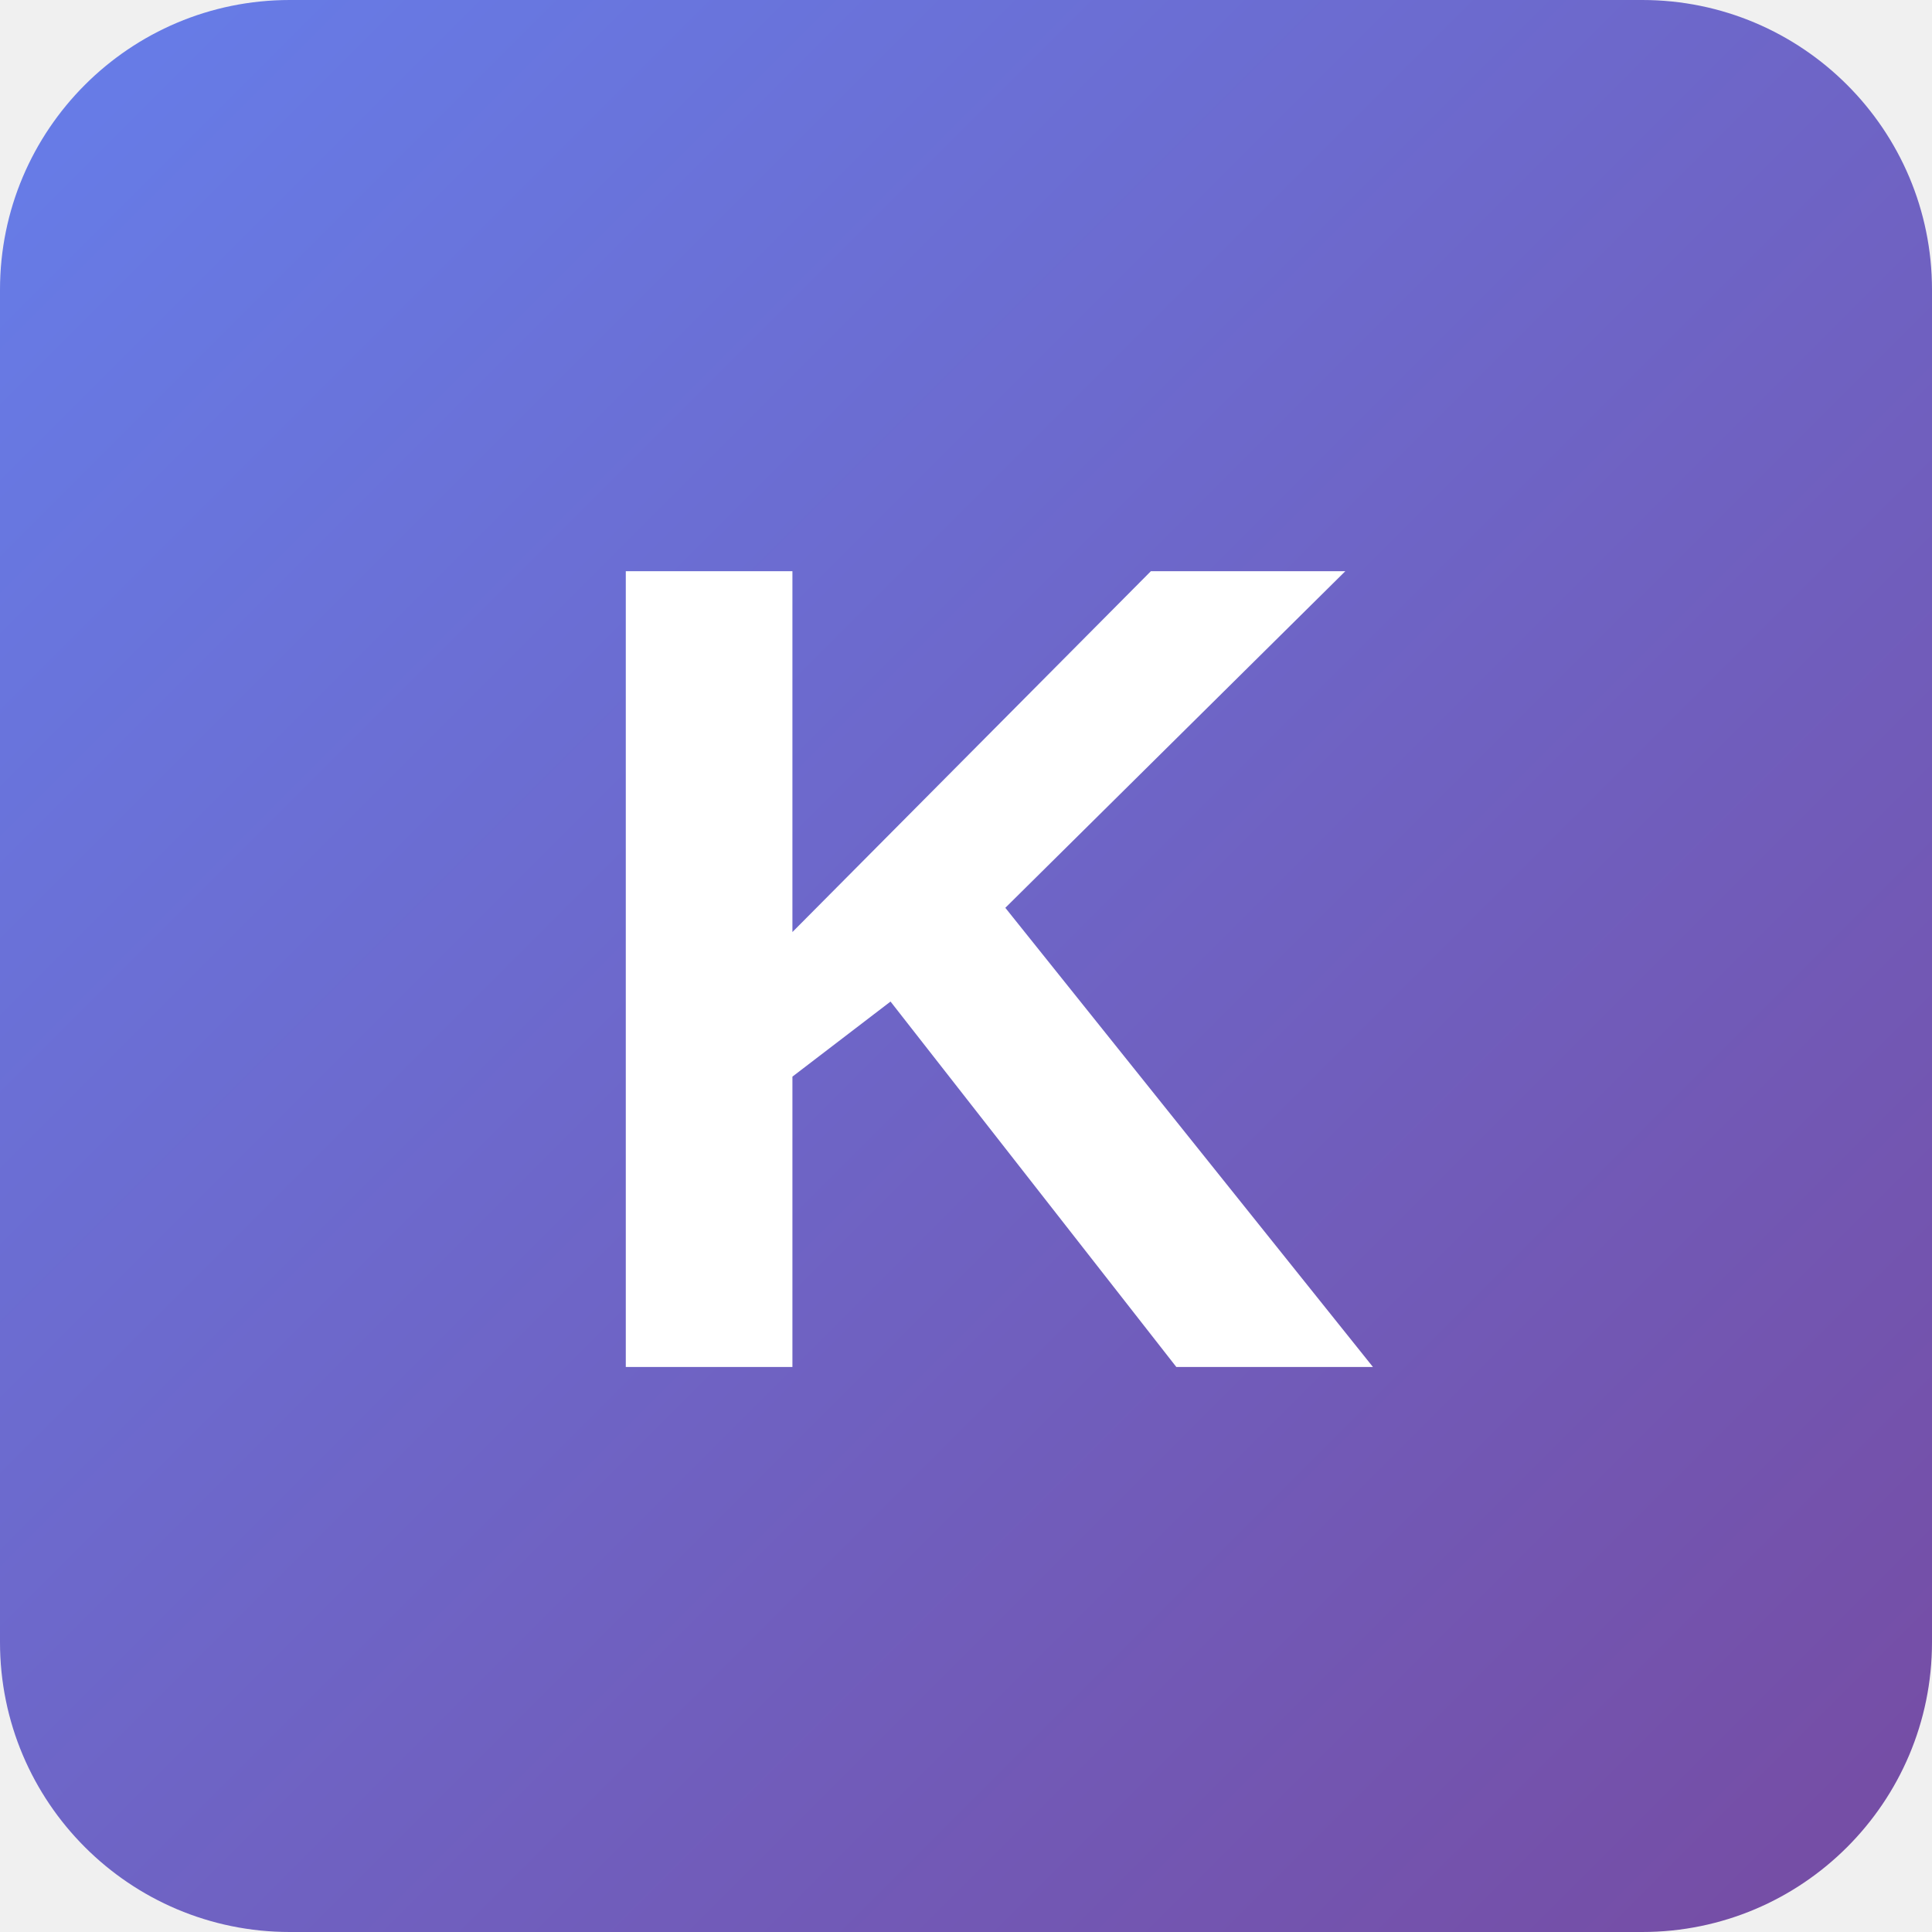
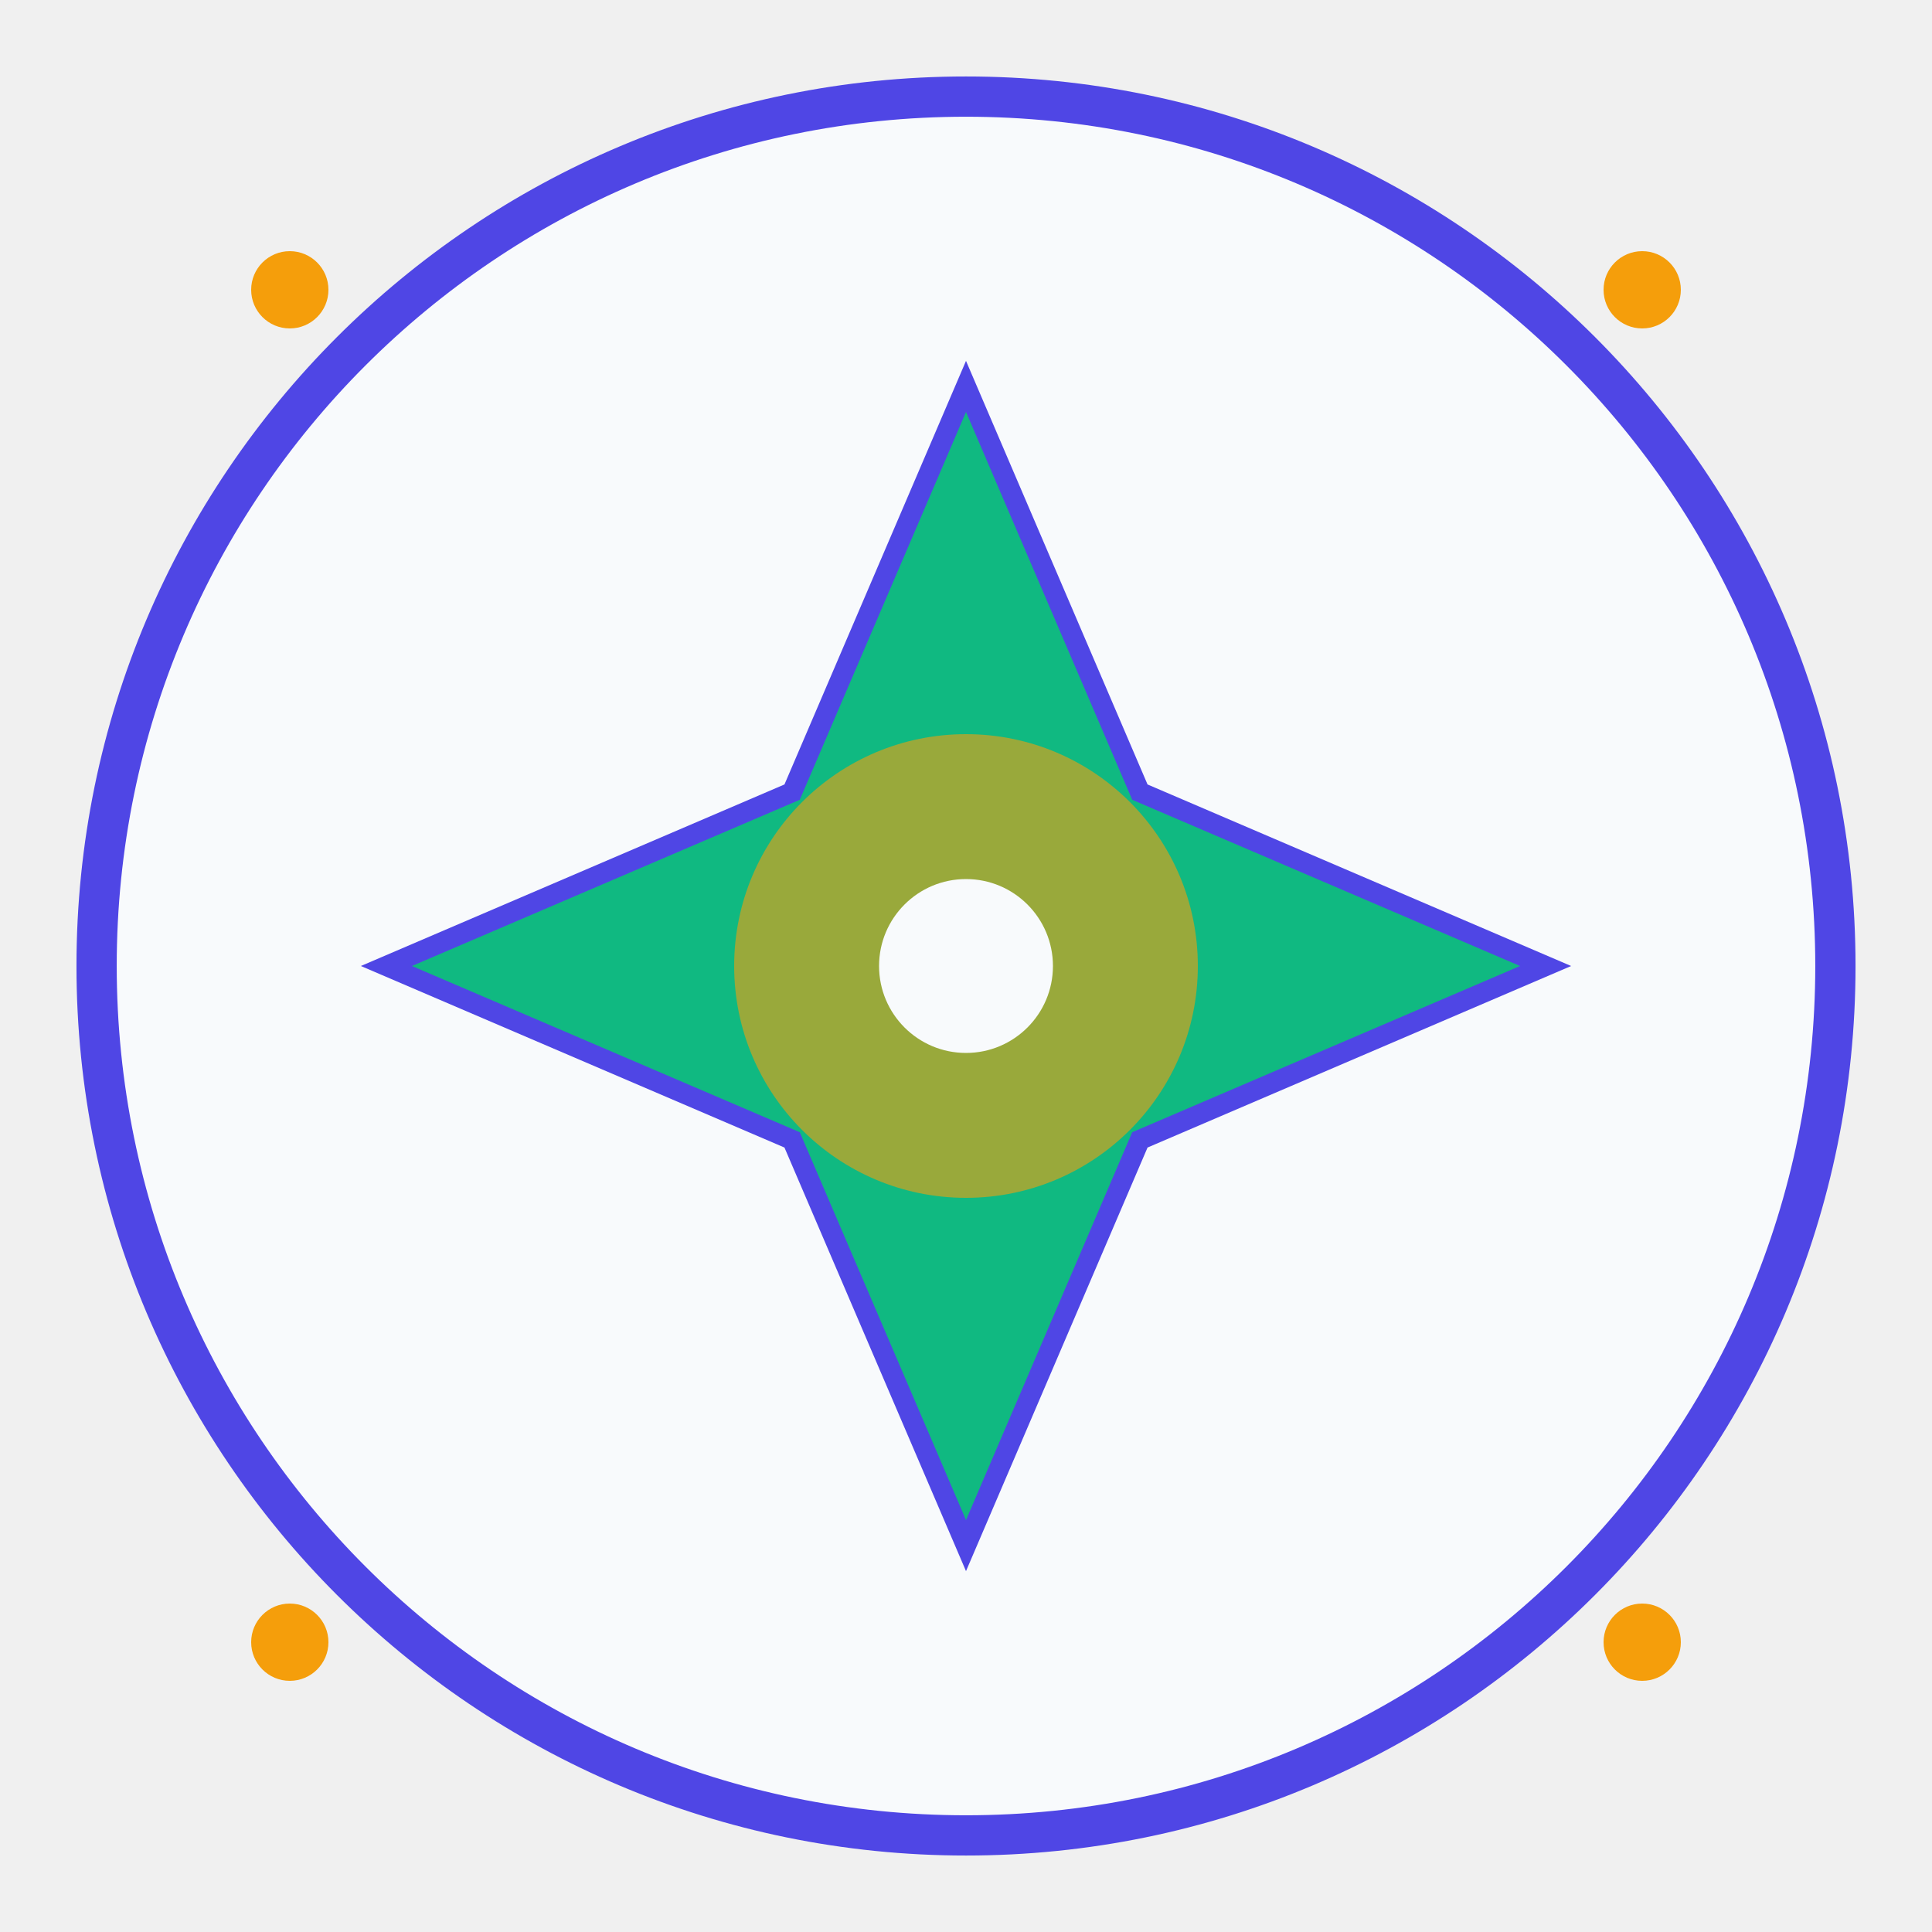
- <svg xmlns="http://www.w3.org/2000/svg" width="152" height="152">
-   <defs>
-     <linearGradient id="bg" x1="0%" y1="0%" x2="100%" y2="100%">
-       <stop offset="0%" style="stop-color:#667eea;stop-opacity:1" />
-       <stop offset="100%" style="stop-color:#764ba2;stop-opacity:1" />
-     </linearGradient>
-   </defs>
-   <rect width="152" height="152" rx="22.8" fill="url(#bg)" />
-   <text x="50%" y="50%" font-family="Arial, sans-serif" font-size="91" font-weight="bold" text-anchor="middle" dominant-baseline="central" fill="#ffffff">K</text>
+ <svg xmlns="http://www.w3.org/2000/svg" width="152" height="152" viewBox="0 0 152 152">
+   <circle cx="76" cy="76" r="68.4" fill="#F8FAFC" stroke="#4F46E5" stroke-width="3.167" />
+   <g transform="translate(76, 76)">
+     <path d="M 0,-45.6 L 13.68,-13.68 L 45.6,0 L 13.68,13.68 L 0,45.6 L -13.68,13.68 L -45.6,0 L -13.68,-13.68 Z" fill="#10B981" stroke="#4F46E5" stroke-width="1.583" />
+     <circle cx="0" cy="0" r="18.24" fill="#F59E0B" opacity="0.6" />
+     <circle cx="0" cy="0" r="6.84" fill="#F8FAFC" />
+   </g>
+   <circle cx="22.8" cy="22.8" r="3.04" fill="#F59E0B" />
+   <circle cx="129.2" cy="22.8" r="3.04" fill="#F59E0B" />
+   <circle cx="22.8" cy="129.2" r="3.04" fill="#F59E0B" />
+   <circle cx="129.2" cy="129.2" r="3.04" fill="#F59E0B" />
</svg>
